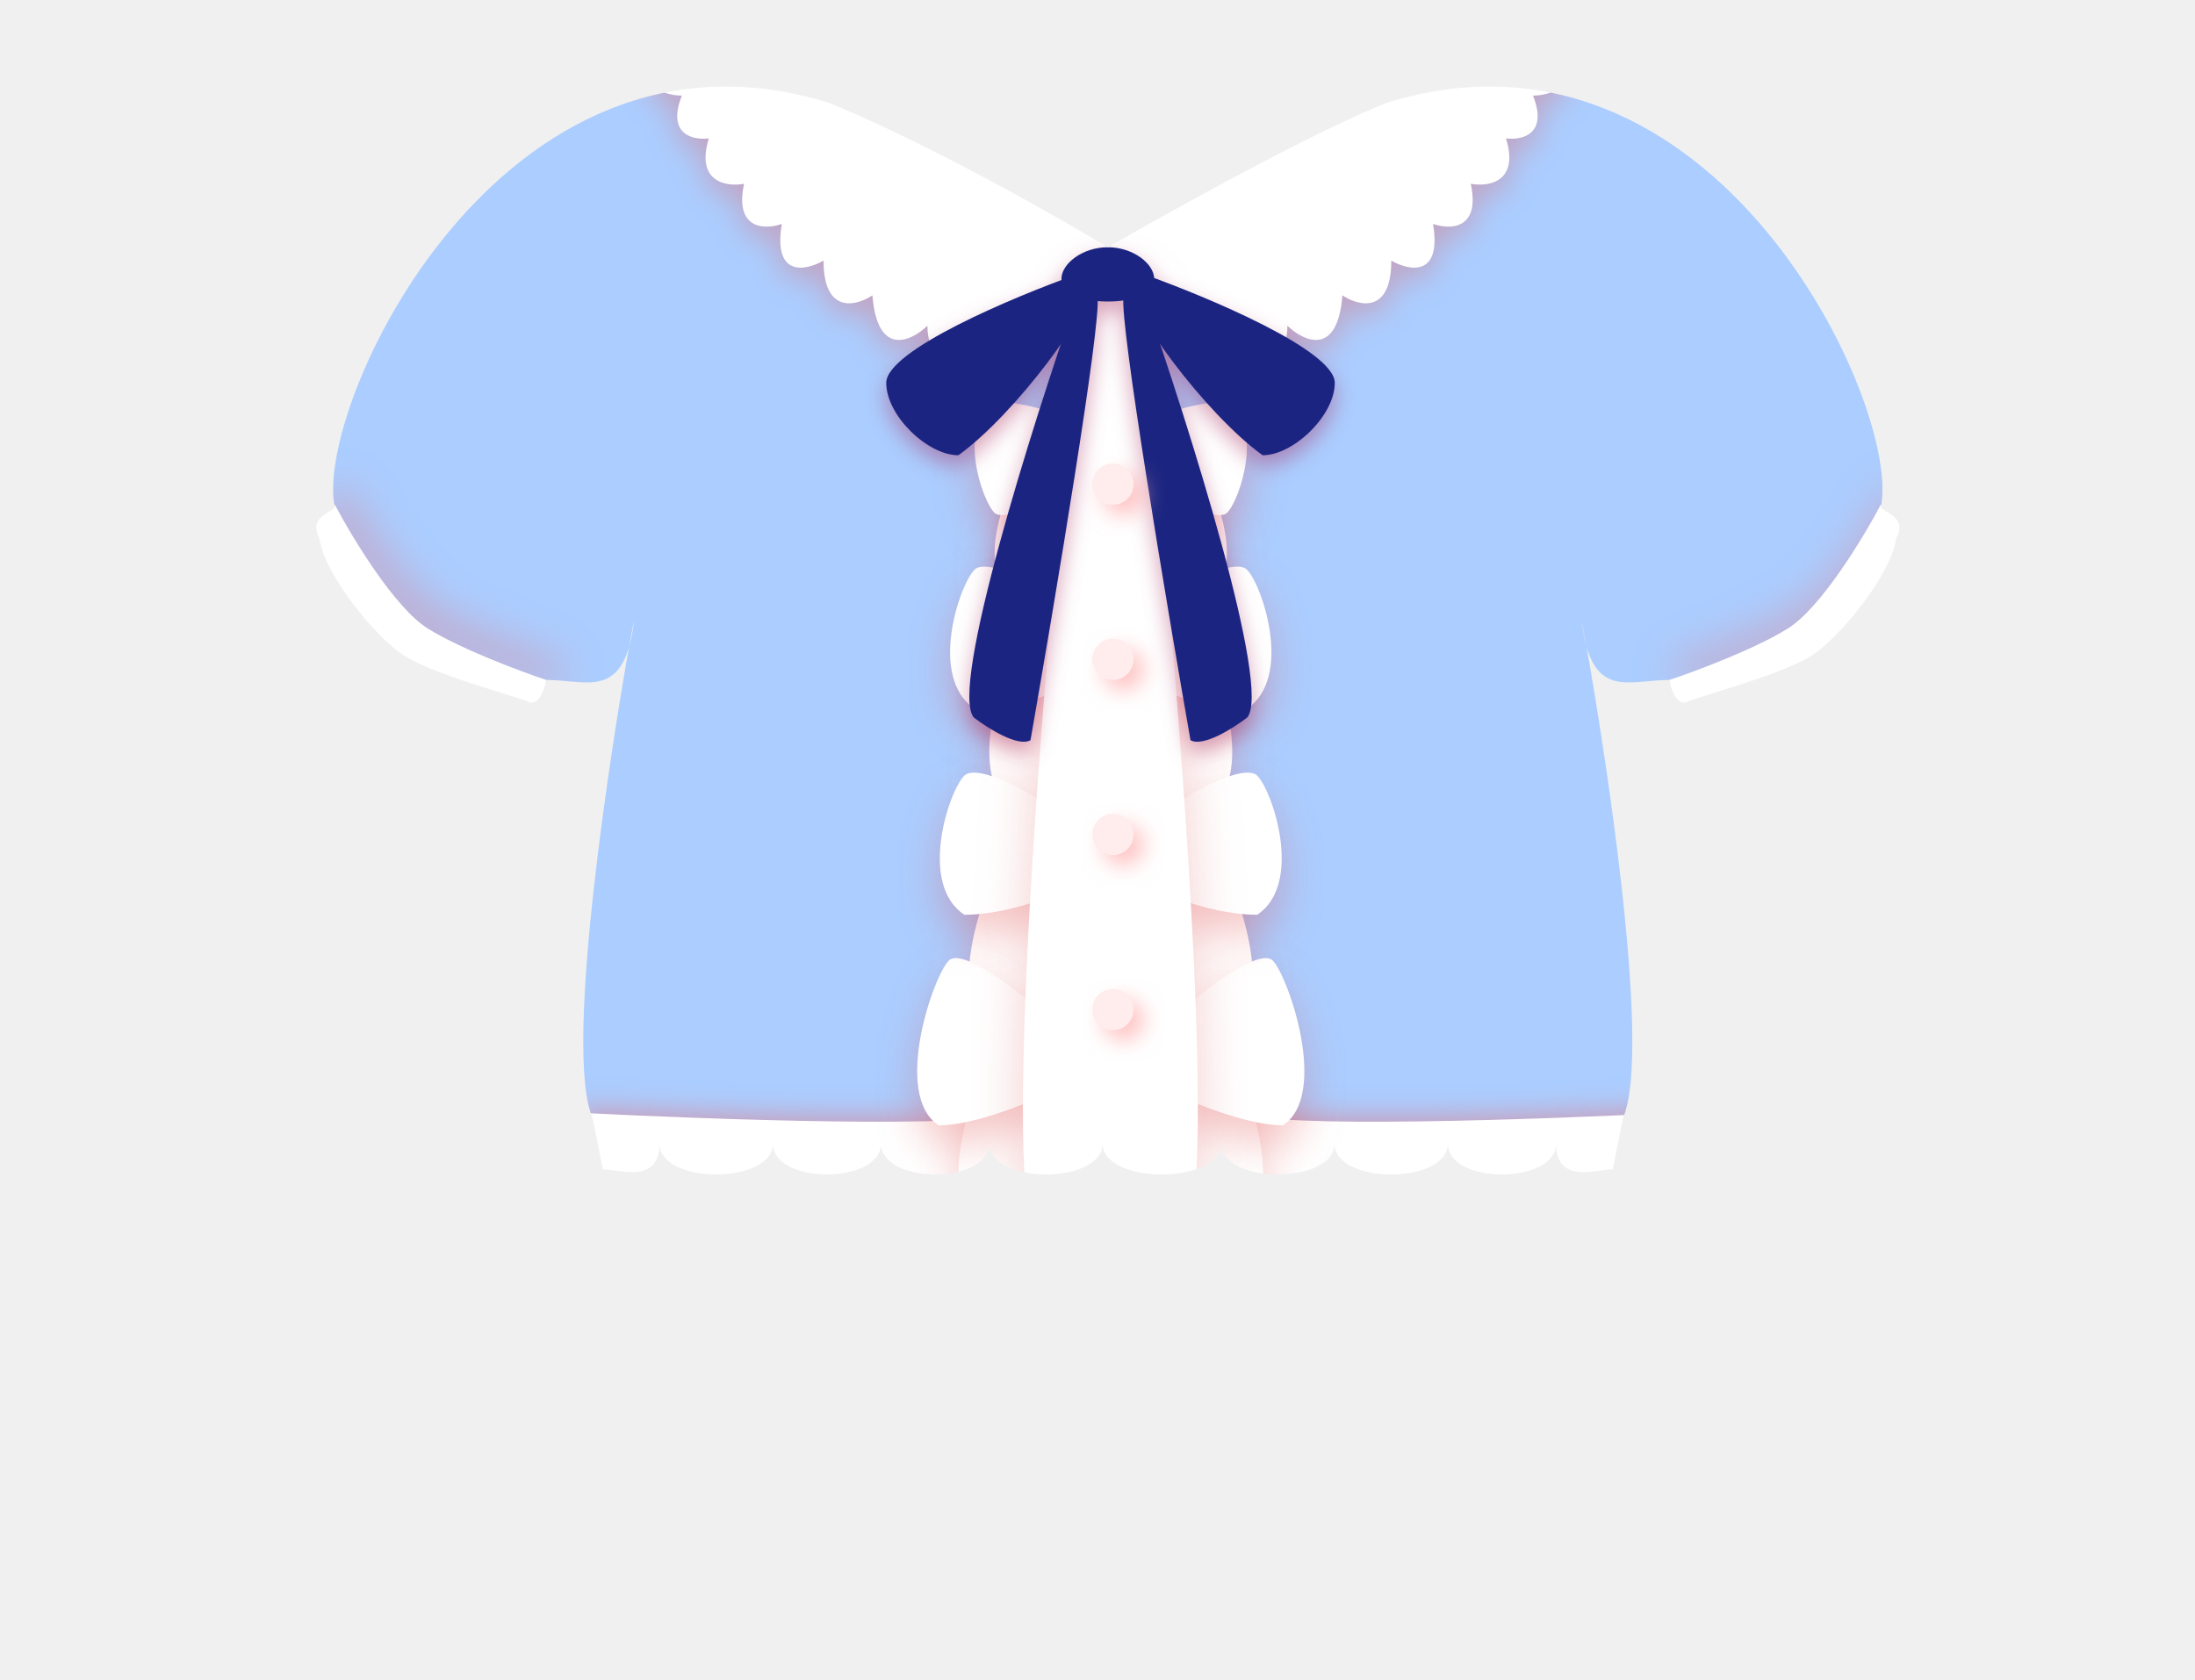
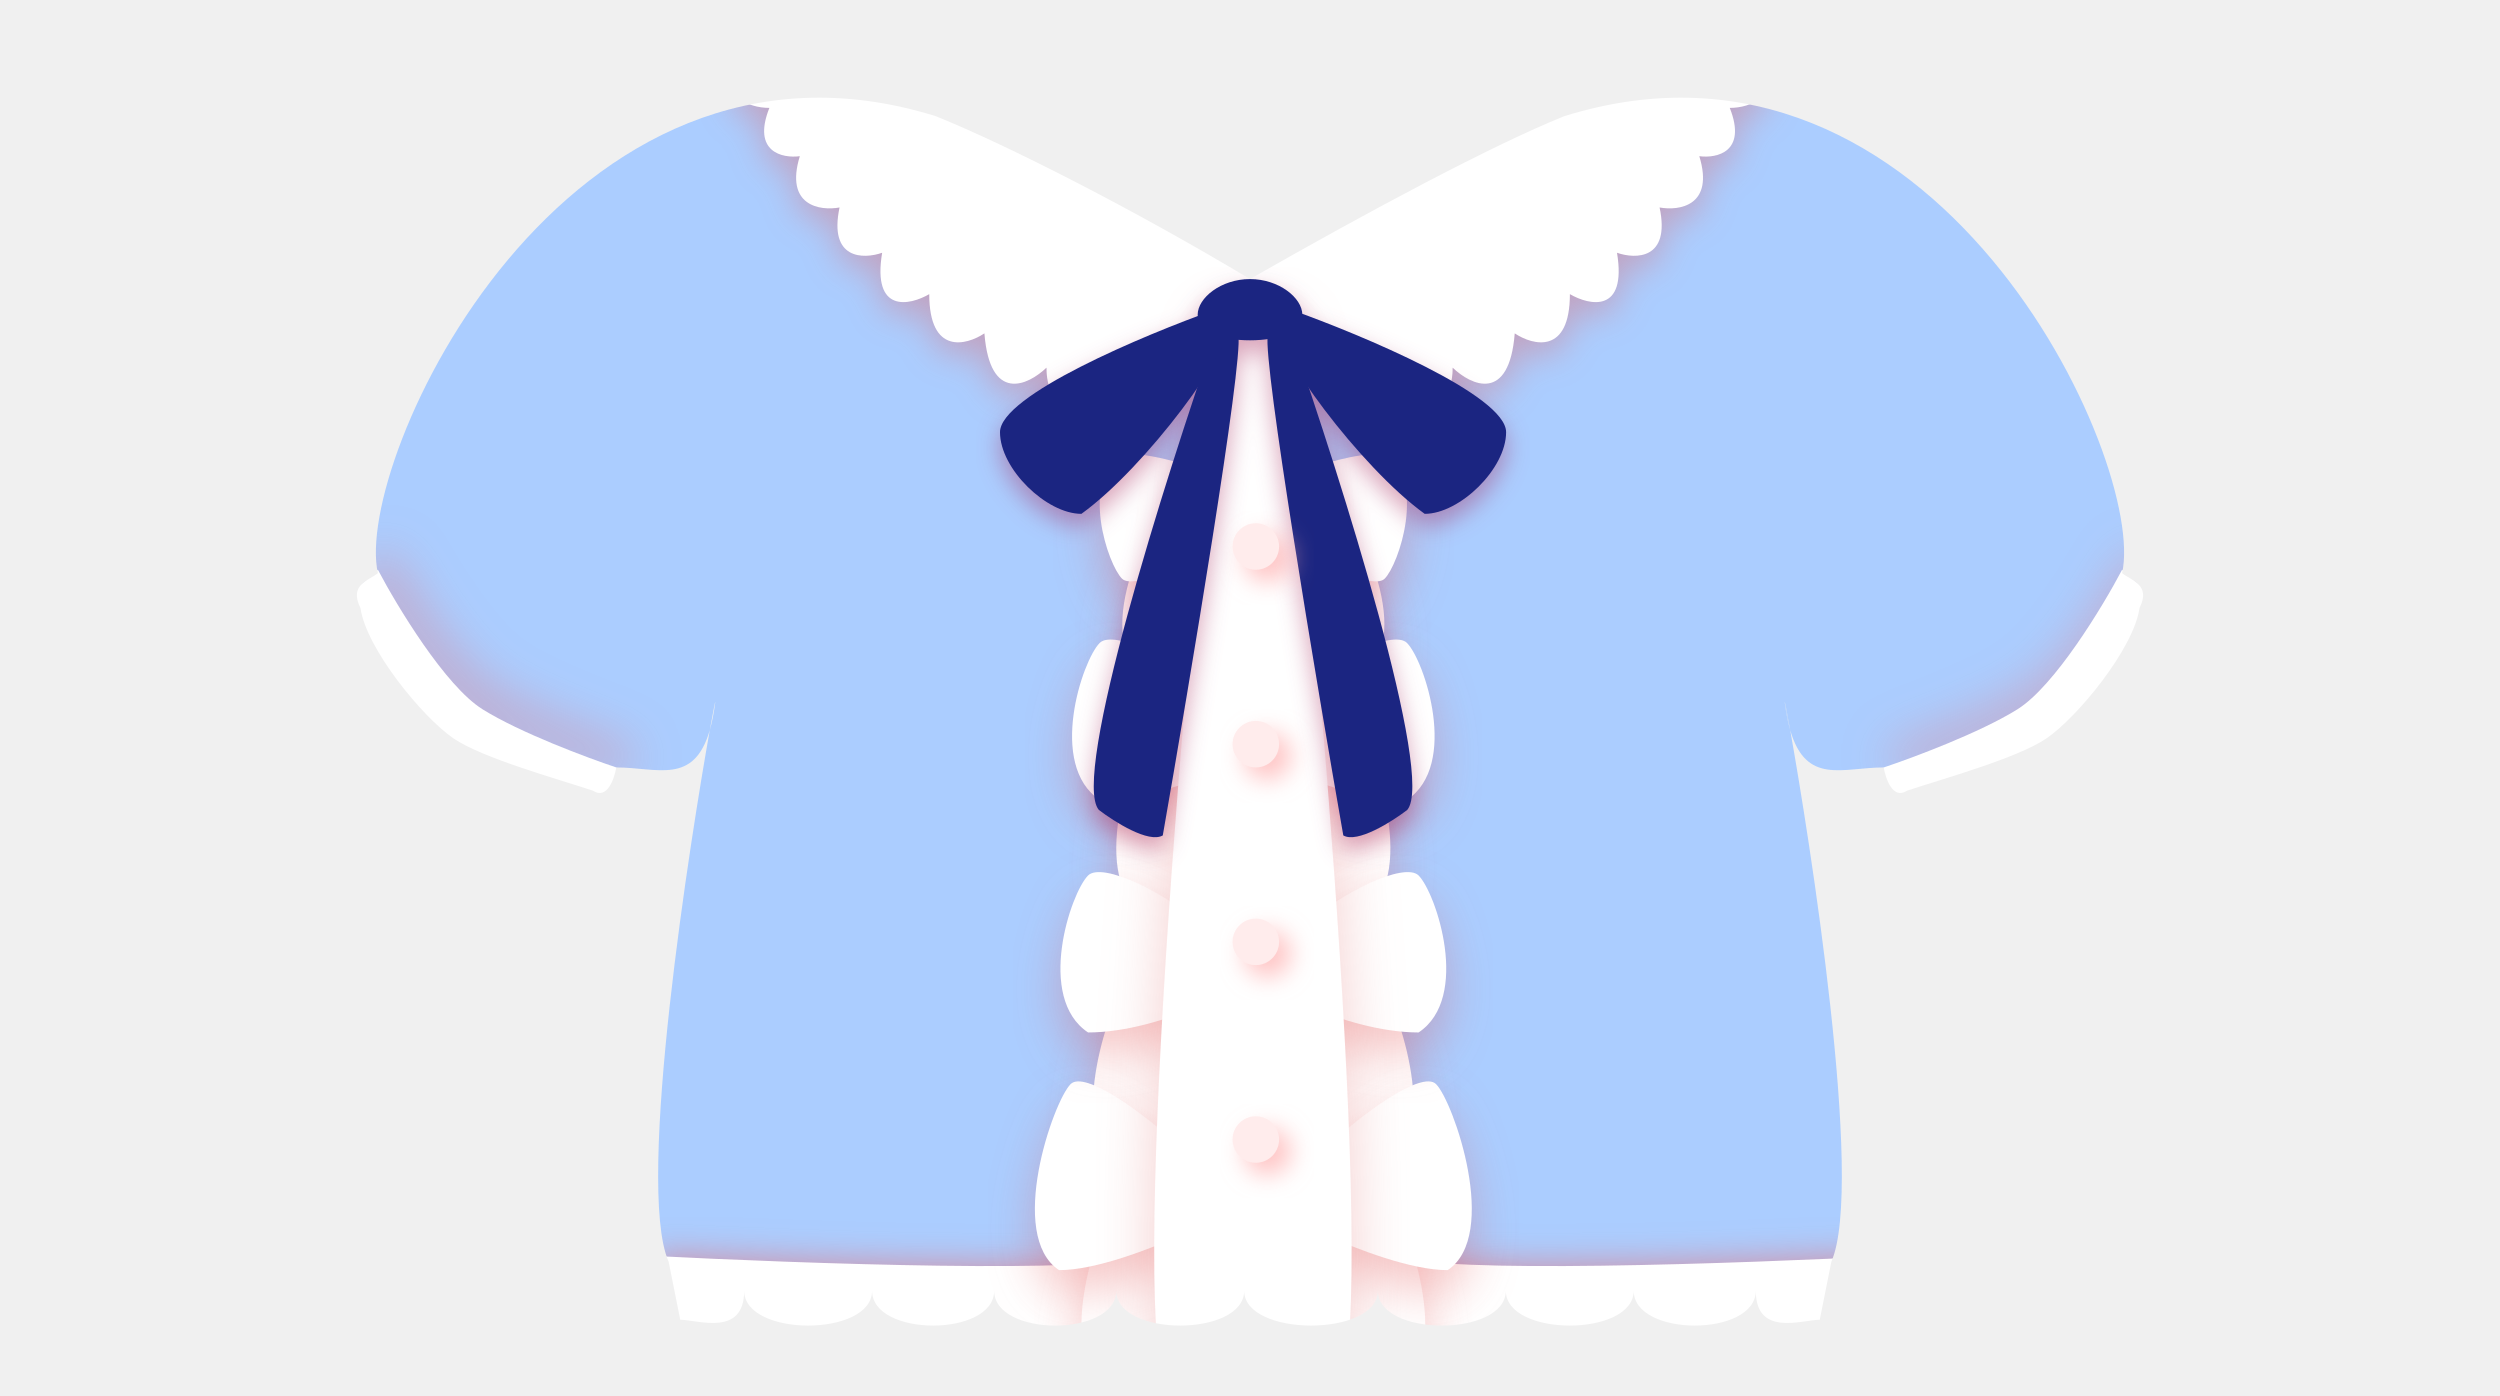
- <svg xmlns="http://www.w3.org/2000/svg" width="213" height="163" viewBox="0 0 213 163" fill="none">
+ <svg xmlns="http://www.w3.org/2000/svg" width="215" height="120" viewBox="0 0 215 120" fill="none">
  <mask id="mask0_101_680" style="mask-type:alpha" maskUnits="userSpaceOnUse" x="30" y="8" width="155" height="106">
    <path d="M153.957 62.789C153.622 60.916 153.434 60.009 153.5 60.5C153.618 61.391 153.771 62.147 153.957 62.789Z" fill="black" />
    <path d="M80.499 10C48.499 -0 30.333 39.79 32.499 49.29C31.666 49.956 30 50.29 31 52.29C31.5 55.79 36.338 61.679 38.999 63.5C41.499 65.21 47.999 67 50.999 68C52.199 68.8 52.833 67 52.999 66C56.524 66 59.665 67.553 61.042 62.79C61.377 60.916 61.565 60.009 61.499 60.5C61.381 61.391 61.228 62.148 61.042 62.79C59.464 71.617 54.612 101.9 57.499 108.5L58.499 113.5C59.999 113.5 63.999 115 63.999 111C63.999 115 74.999 115 74.999 111C74.999 115 85.499 115 85.499 111C85.499 115 95.999 115 95.999 111C95.999 115 106.999 115 106.999 111C106.999 115 118.499 115 118.499 111C118.499 115 129.5 115 129.5 111C129.5 115 140.499 115 140.499 111C140.499 115 150.999 115 150.999 111C150.999 115 154.999 113.5 156.499 113.5L157.499 108.5C160.387 101.9 155.535 71.617 153.957 62.789C153.771 62.147 153.618 61.391 153.5 60.5C153.434 60.009 153.622 60.916 153.957 62.789C155.334 67.553 158.475 66 162 66C162.166 67 162.8 68.8 164 68C167 67 173.5 65.21 176 63.5C178.661 61.679 183.499 55.789 183.999 52.289C184.999 50.289 183.333 49.956 182.499 49.289C184.666 39.789 166.5 -0 134.5 10C128.333 12.5 118 18 107.499 24C97.499 18 86.666 12.5 80.499 10Z" fill="black" />
  </mask>
  <g mask="url(#mask0_101_680)">
    <rect width="213" height="163" fill="#ABCDFF" />
    <g filter="url(#filter0_d_101_680)">
      <path d="M63.896 4.535C69.591 -2.109 95.534 14.422 107.794 23.518C108.287 25.181 108.322 28.271 104.525 27.322C104.723 29.299 104.17 32.78 100.373 30.881C100.772 33.091 99.666 35.906 95.627 33.254C95.034 35.034 89.998 36.675 89.998 31.618C88.416 33.144 85.133 34.69 84.659 28.67C83.078 29.721 79.917 30.518 79.915 25.297C78.204 26.286 74.998 26.958 75.864 21.738C74.248 22.305 71.252 22.321 72.201 17.843C70.516 18.153 67.475 17.704 68.784 13.433C67.284 13.631 64.659 13.077 66.166 9.28C64.42 9.28 61.523 8.331 63.896 4.535Z" fill="white" />
      <path d="M151.03 4.535C145.335 -2.109 119.391 14.422 107.132 23.518C106.639 25.181 106.604 28.271 110.4 27.322C110.203 29.299 110.756 32.78 114.553 30.881C114.153 33.091 115.26 35.906 119.299 33.254C119.892 35.034 124.928 36.675 124.928 31.618C126.51 33.144 129.793 34.69 130.267 28.67C131.848 29.721 135.009 30.518 135.011 25.297C136.722 26.286 139.928 26.958 139.062 21.738C140.678 22.305 143.674 22.321 142.725 17.843C144.409 18.153 147.451 17.704 146.141 13.433C147.642 13.631 150.266 13.077 148.76 9.28C150.505 9.28 153.403 8.331 151.03 4.535Z" fill="white" />
    </g>
    <g filter="url(#filter1_d_101_680)">
      <path d="M98 108C95.2 109.6 68.833 108.666 56 108L57 114.5H98C99.167 111.666 100.8 106.4 98 108Z" fill="white" />
    </g>
    <g filter="url(#filter2_d_101_680)">
      <path d="M120.547 108C123.347 109.6 149.714 108.666 162.547 108L161.547 114.5H120.547C119.38 111.666 117.747 106.4 120.547 108Z" fill="white" />
    </g>
    <g filter="url(#filter3_d_101_680)">
      <path d="M119.5 103.232C118.3 102.032 113.167 105.732 110 108.732V116.232C112.667 117.399 117.3 119.232 120.5 119.232C125 116.232 121 104.732 119.5 103.232Z" fill="white" />
    </g>
    <g filter="url(#filter4_d_101_680)">
      <path d="M118.5 84.232C117.3 83.032 112.167 86.732 109 89.732V97.232C111.667 98.399 116.3 100.232 119.5 100.232C124 97.232 120 85.732 118.5 84.232Z" fill="white" />
    </g>
    <g filter="url(#filter5_d_101_680)">
      <path d="M116.5 62.232C115.3 61.032 110.167 64.732 107 67.732V75.232C109.667 76.399 114.3 78.232 117.5 78.232C122 75.232 118 63.732 116.5 62.232Z" fill="white" />
    </g>
    <g filter="url(#filter6_d_101_680)">
      <path d="M114.306 41.846C112.942 40.835 108.409 45.25 105.718 48.683L106.822 56.102C109.631 56.863 114.484 57.995 117.649 57.524C121.658 53.895 116.01 43.108 114.306 41.846Z" fill="white" />
    </g>
    <g filter="url(#filter7_d_101_680)">
      <path d="M121 55.292C119.8 54.092 114.167 56.792 111 59.792C111 60.592 111.5 64.357 111.5 66.524C114.167 67.69 117.8 68.792 121 68.792C125.5 65.792 122.5 56.792 121 55.292Z" fill="white" />
    </g>
    <g filter="url(#filter8_d_101_680)">
      <path d="M119.08 49.767C118.11 50.724 113.559 48.571 111 46.178C111 45.54 111.404 42.537 111.404 40.809C113.559 39.878 116.494 39 119.08 39C122.716 41.393 120.292 48.571 119.08 49.767Z" fill="white" />
    </g>
    <g filter="url(#filter9_d_101_680)">
      <path d="M123.5 93.232C122.3 92.032 117.167 95.732 114 98.732V106.232C116.667 107.399 121.3 109.232 124.5 109.232C129 106.232 125 94.732 123.5 93.232Z" fill="white" />
    </g>
    <g filter="url(#filter10_d_101_680)">
      <path d="M122 75.292C120.8 74.092 115.167 76.792 112 79.792C112 80.592 112.5 84.357 112.5 86.524C115.167 87.69 118.8 88.792 122 88.792C126.5 85.792 123.5 76.792 122 75.292Z" fill="white" />
    </g>
    <g filter="url(#filter11_d_101_680)">
      <path d="M96.074 103.232C97.274 102.032 102.408 105.732 105.574 108.732V116.232C102.908 117.399 98.274 119.232 95.074 119.232C90.574 116.232 94.574 104.732 96.074 103.232Z" fill="white" />
    </g>
    <g filter="url(#filter12_d_101_680)">
      <path d="M97.074 84.232C98.274 83.032 103.408 86.732 106.574 89.732V97.232C103.908 98.399 99.274 100.232 96.074 100.232C91.574 97.232 95.574 85.732 97.074 84.232Z" fill="white" />
    </g>
    <g filter="url(#filter13_d_101_680)">
      <path d="M99.074 62.232C100.274 61.032 105.408 64.732 108.574 67.732V75.232C105.908 76.399 101.274 78.232 98.074 78.232C93.574 75.232 97.574 63.732 99.074 62.232Z" fill="white" />
    </g>
    <g filter="url(#filter14_d_101_680)">
      <path d="M101.268 41.846C102.632 40.835 107.165 45.25 109.856 48.683L108.753 56.102C105.943 56.863 101.091 57.995 97.925 57.524C93.916 53.895 99.564 43.108 101.268 41.846Z" fill="white" />
    </g>
    <g filter="url(#filter15_d_101_680)">
      <path d="M94.574 55.292C95.774 54.092 101.408 56.792 104.574 59.792C104.574 60.592 104.074 64.357 104.074 66.524C101.408 67.69 97.774 68.792 94.574 68.792C90.074 65.792 93.074 56.792 94.574 55.292Z" fill="white" />
    </g>
    <g filter="url(#filter16_d_101_680)">
      <path d="M96.495 49.767C97.464 50.724 102.016 48.571 104.574 46.178C104.574 45.54 104.17 42.537 104.17 40.809C102.016 39.878 99.08 39 96.495 39C92.859 41.393 95.283 48.571 96.495 49.767Z" fill="white" />
    </g>
    <g filter="url(#filter17_d_101_680)">
      <path d="M92.074 93.232C93.274 92.032 98.408 95.732 101.574 98.732V106.232C98.908 107.399 94.274 109.232 91.074 109.232C86.574 106.232 90.574 94.732 92.074 93.232Z" fill="white" />
    </g>
    <g filter="url(#filter18_d_101_680)">
      <path d="M93.574 75.292C94.774 74.092 100.408 76.792 103.574 79.792C103.574 80.592 103.074 84.357 103.074 86.524C100.408 87.69 96.774 88.792 93.574 88.792C89.074 85.792 92.074 76.792 93.574 75.292Z" fill="white" />
    </g>
    <g filter="url(#filter19_d_101_680)">
      <path d="M100.5 120.5C96.9 113.7 102 56 105 28H110.5C113.5 56 118.6 113.7 115 120.5H100.5Z" fill="white" />
    </g>
    <g filter="url(#filter20_d_101_680)">
      <path d="M112 27.073C112 28.527 109.985 29.267 107.5 29.267C105.015 29.267 103 28.527 103 27.073C103 25.618 105.015 24 107.5 24C109.985 24 112 25.618 112 27.073Z" fill="#1B2581" />
      <path d="M94.5 69.651C92.1 66.842 100.166 41.265 104.5 28.828C105 27.804 106.1 26.37 106.5 28.828C106.9 31.286 102.333 58.531 99.999 71.846C98.799 72.548 95.833 70.675 94.5 69.651Z" fill="#1B2581" />
      <path d="M86 37.168C86 34.007 98.333 28.828 104.5 26.633L105.5 27.95C106.3 29.706 98.5 40.24 93 44.191C90 44.191 86 40.328 86 37.168Z" fill="#1B2581" />
      <path d="M121.024 69.651C123.424 66.842 115.357 41.265 111.024 28.828C110.524 27.804 109.424 26.37 109.024 28.828C108.624 31.286 113.191 58.531 115.524 71.846C116.724 72.548 119.691 70.675 121.024 69.651Z" fill="#1B2581" />
      <path d="M129.525 37.168C129.525 34.007 117.192 28.828 111.025 26.633L110.025 27.95C109.225 29.706 117.025 40.24 122.525 44.191C125.525 44.191 129.525 40.328 129.525 37.168Z" fill="#1B2581" />
    </g>
    <g filter="url(#filter21_d_101_680)">
      <circle cx="108" cy="47" r="2" fill="#FFECEC" />
    </g>
    <g filter="url(#filter22_d_101_680)">
      <circle cx="108" cy="64" r="2" fill="#FFECEC" />
    </g>
    <g filter="url(#filter23_d_101_680)">
      <circle cx="108" cy="81" r="2" fill="#FFECEC" />
    </g>
    <g filter="url(#filter24_d_101_680)">
      <circle cx="108" cy="98" r="2" fill="#FFECEC" />
    </g>
    <g filter="url(#filter25_d_101_680)">
      <path d="M41.5 61C38.3 59 34.167 52.167 32.5 49L29 52L37.5 64.5L52 69L54 67L53 66C50.5 65.167 44.7 63 41.5 61Z" fill="white" />
    </g>
    <g filter="url(#filter26_d_101_680)">
      <path d="M173.5 61C176.7 59 180.833 52.167 182.5 49L186 52L177.5 64.5L163 69L161 67L162 66C164.5 65.167 170.3 63 173.5 61Z" fill="white" />
    </g>
  </g>
  <defs>
    <filter id="filter0_d_101_680" x="60" y="1" width="94.926" height="38" filterUnits="userSpaceOnUse" color-interpolation-filters="sRGB">
      <feFlood flood-opacity="0" result="BackgroundImageFix" />
      <feColorMatrix in="SourceAlpha" type="matrix" values="0 0 0 0 0 0 0 0 0 0 0 0 0 0 0 0 0 0 127 0" result="hardAlpha" />
      <feOffset dy="1" />
      <feGaussianBlur stdDeviation="1.5" />
      <feColorMatrix type="matrix" values="0 0 0 0 0.892 0 0 0 0 0.39 0 0 0 0 0.39 0 0 0 0.4 0" />
      <feBlend mode="normal" in2="BackgroundImageFix" result="effect1_dropShadow_101_680" />
      <feBlend mode="normal" in="SourceGraphic" in2="effect1_dropShadow_101_680" result="shape" />
    </filter>
    <filter id="filter1_d_101_680" x="53" y="104.703" width="49.547" height="12.797" filterUnits="userSpaceOnUse" color-interpolation-filters="sRGB">
      <feFlood flood-opacity="0" result="BackgroundImageFix" />
      <feColorMatrix in="SourceAlpha" type="matrix" values="0 0 0 0 0 0 0 0 0 0 0 0 0 0 0 0 0 0 127 0" result="hardAlpha" />
      <feOffset />
      <feGaussianBlur stdDeviation="1.5" />
      <feColorMatrix type="matrix" values="0 0 0 0 0.933 0 0 0 0 0.389 0 0 0 0 0.389 0 0 0 0.6 0" />
      <feBlend mode="normal" in2="BackgroundImageFix" result="effect1_dropShadow_101_680" />
      <feBlend mode="normal" in="SourceGraphic" in2="effect1_dropShadow_101_680" result="shape" />
    </filter>
    <filter id="filter2_d_101_680" x="116" y="104.703" width="49.547" height="12.797" filterUnits="userSpaceOnUse" color-interpolation-filters="sRGB">
      <feFlood flood-opacity="0" result="BackgroundImageFix" />
      <feColorMatrix in="SourceAlpha" type="matrix" values="0 0 0 0 0 0 0 0 0 0 0 0 0 0 0 0 0 0 127 0" result="hardAlpha" />
      <feOffset />
      <feGaussianBlur stdDeviation="1.5" />
      <feColorMatrix type="matrix" values="0 0 0 0 0.933 0 0 0 0 0.389 0 0 0 0 0.389 0 0 0 0.6 0" />
      <feBlend mode="normal" in2="BackgroundImageFix" result="effect1_dropShadow_101_680" />
      <feBlend mode="normal" in="SourceGraphic" in2="effect1_dropShadow_101_680" result="shape" />
    </filter>
    <filter id="filter3_d_101_680" x="106" y="101" width="20.574" height="24.232" filterUnits="userSpaceOnUse" color-interpolation-filters="sRGB">
      <feFlood flood-opacity="0" result="BackgroundImageFix" />
      <feColorMatrix in="SourceAlpha" type="matrix" values="0 0 0 0 0 0 0 0 0 0 0 0 0 0 0 0 0 0 127 0" result="hardAlpha" />
      <feOffset dy="2" />
      <feGaussianBlur stdDeviation="2" />
      <feColorMatrix type="matrix" values="0 0 0 0 0.887 0 0 0 0 0.292 0 0 0 0 0.292 0 0 0 0.3 0" />
      <feBlend mode="normal" in2="BackgroundImageFix" result="effect1_dropShadow_101_680" />
      <feBlend mode="normal" in="SourceGraphic" in2="effect1_dropShadow_101_680" result="shape" />
    </filter>
    <filter id="filter4_d_101_680" x="105" y="82" width="20.574" height="24.232" filterUnits="userSpaceOnUse" color-interpolation-filters="sRGB">
      <feFlood flood-opacity="0" result="BackgroundImageFix" />
      <feColorMatrix in="SourceAlpha" type="matrix" values="0 0 0 0 0 0 0 0 0 0 0 0 0 0 0 0 0 0 127 0" result="hardAlpha" />
      <feOffset dy="2" />
      <feGaussianBlur stdDeviation="2" />
      <feColorMatrix type="matrix" values="0 0 0 0 0.887 0 0 0 0 0.292 0 0 0 0 0.292 0 0 0 0.3 0" />
      <feBlend mode="normal" in2="BackgroundImageFix" result="effect1_dropShadow_101_680" />
      <feBlend mode="normal" in="SourceGraphic" in2="effect1_dropShadow_101_680" result="shape" />
    </filter>
    <filter id="filter5_d_101_680" x="103" y="60" width="20.574" height="24.232" filterUnits="userSpaceOnUse" color-interpolation-filters="sRGB">
      <feFlood flood-opacity="0" result="BackgroundImageFix" />
      <feColorMatrix in="SourceAlpha" type="matrix" values="0 0 0 0 0 0 0 0 0 0 0 0 0 0 0 0 0 0 127 0" result="hardAlpha" />
      <feOffset dy="2" />
      <feGaussianBlur stdDeviation="2" />
      <feColorMatrix type="matrix" values="0 0 0 0 0.887 0 0 0 0 0.292 0 0 0 0 0.292 0 0 0 0.3 0" />
      <feBlend mode="normal" in2="BackgroundImageFix" result="effect1_dropShadow_101_680" />
      <feBlend mode="normal" in="SourceGraphic" in2="effect1_dropShadow_101_680" result="shape" />
    </filter>
    <filter id="filter6_d_101_680" x="101.719" y="39.699" width="21.34" height="23.936" filterUnits="userSpaceOnUse" color-interpolation-filters="sRGB">
      <feFlood flood-opacity="0" result="BackgroundImageFix" />
      <feColorMatrix in="SourceAlpha" type="matrix" values="0 0 0 0 0 0 0 0 0 0 0 0 0 0 0 0 0 0 127 0" result="hardAlpha" />
      <feOffset dy="2" />
      <feGaussianBlur stdDeviation="2" />
      <feColorMatrix type="matrix" values="0 0 0 0 0.887 0 0 0 0 0.292 0 0 0 0 0.292 0 0 0 0.3 0" />
      <feBlend mode="normal" in2="BackgroundImageFix" result="effect1_dropShadow_101_680" />
      <feBlend mode="normal" in="SourceGraphic" in2="effect1_dropShadow_101_680" result="shape" />
    </filter>
    <filter id="filter7_d_101_680" x="107" y="53" width="20.377" height="21.791" filterUnits="userSpaceOnUse" color-interpolation-filters="sRGB">
      <feFlood flood-opacity="0" result="BackgroundImageFix" />
      <feColorMatrix in="SourceAlpha" type="matrix" values="0 0 0 0 0 0 0 0 0 0 0 0 0 0 0 0 0 0 127 0" result="hardAlpha" />
      <feOffset dy="2" />
      <feGaussianBlur stdDeviation="2" />
      <feColorMatrix type="matrix" values="0 0 0 0 0.887 0 0 0 0 0.292 0 0 0 0 0.292 0 0 0 0.3 0" />
      <feBlend mode="normal" in2="BackgroundImageFix" result="effect1_dropShadow_101_680" />
      <feBlend mode="normal" in="SourceGraphic" in2="effect1_dropShadow_101_680" result="shape" />
    </filter>
    <filter id="filter8_d_101_680" x="107" y="37" width="18" height="19" filterUnits="userSpaceOnUse" color-interpolation-filters="sRGB">
      <feFlood flood-opacity="0" result="BackgroundImageFix" />
      <feColorMatrix in="SourceAlpha" type="matrix" values="0 0 0 0 0 0 0 0 0 0 0 0 0 0 0 0 0 0 127 0" result="hardAlpha" />
      <feOffset dy="2" />
      <feGaussianBlur stdDeviation="2" />
      <feColorMatrix type="matrix" values="0 0 0 0 0.887 0 0 0 0 0.292 0 0 0 0 0.292 0 0 0 0.3 0" />
      <feBlend mode="normal" in2="BackgroundImageFix" result="effect1_dropShadow_101_680" />
      <feBlend mode="normal" in="SourceGraphic" in2="effect1_dropShadow_101_680" result="shape" />
    </filter>
    <filter id="filter9_d_101_680" x="110" y="91" width="20.574" height="24.232" filterUnits="userSpaceOnUse" color-interpolation-filters="sRGB">
      <feFlood flood-opacity="0" result="BackgroundImageFix" />
      <feColorMatrix in="SourceAlpha" type="matrix" values="0 0 0 0 0 0 0 0 0 0 0 0 0 0 0 0 0 0 127 0" result="hardAlpha" />
      <feOffset dy="2" />
      <feGaussianBlur stdDeviation="2" />
      <feColorMatrix type="matrix" values="0 0 0 0 0.887 0 0 0 0 0.292 0 0 0 0 0.292 0 0 0 0.3 0" />
      <feBlend mode="normal" in2="BackgroundImageFix" result="effect1_dropShadow_101_680" />
      <feBlend mode="normal" in="SourceGraphic" in2="effect1_dropShadow_101_680" result="shape" />
    </filter>
    <filter id="filter10_d_101_680" x="108" y="73" width="20.377" height="21.791" filterUnits="userSpaceOnUse" color-interpolation-filters="sRGB">
      <feFlood flood-opacity="0" result="BackgroundImageFix" />
      <feColorMatrix in="SourceAlpha" type="matrix" values="0 0 0 0 0 0 0 0 0 0 0 0 0 0 0 0 0 0 127 0" result="hardAlpha" />
      <feOffset dy="2" />
      <feGaussianBlur stdDeviation="2" />
      <feColorMatrix type="matrix" values="0 0 0 0 0.887 0 0 0 0 0.292 0 0 0 0 0.292 0 0 0 0.3 0" />
      <feBlend mode="normal" in2="BackgroundImageFix" result="effect1_dropShadow_101_680" />
      <feBlend mode="normal" in="SourceGraphic" in2="effect1_dropShadow_101_680" result="shape" />
    </filter>
    <filter id="filter11_d_101_680" x="89" y="101" width="20.574" height="24.232" filterUnits="userSpaceOnUse" color-interpolation-filters="sRGB">
      <feFlood flood-opacity="0" result="BackgroundImageFix" />
      <feColorMatrix in="SourceAlpha" type="matrix" values="0 0 0 0 0 0 0 0 0 0 0 0 0 0 0 0 0 0 127 0" result="hardAlpha" />
      <feOffset dy="2" />
      <feGaussianBlur stdDeviation="2" />
      <feColorMatrix type="matrix" values="0 0 0 0 0.887 0 0 0 0 0.292 0 0 0 0 0.292 0 0 0 0.3 0" />
      <feBlend mode="normal" in2="BackgroundImageFix" result="effect1_dropShadow_101_680" />
      <feBlend mode="normal" in="SourceGraphic" in2="effect1_dropShadow_101_680" result="shape" />
    </filter>
    <filter id="filter12_d_101_680" x="90" y="82" width="20.574" height="24.232" filterUnits="userSpaceOnUse" color-interpolation-filters="sRGB">
      <feFlood flood-opacity="0" result="BackgroundImageFix" />
      <feColorMatrix in="SourceAlpha" type="matrix" values="0 0 0 0 0 0 0 0 0 0 0 0 0 0 0 0 0 0 127 0" result="hardAlpha" />
      <feOffset dy="2" />
      <feGaussianBlur stdDeviation="2" />
      <feColorMatrix type="matrix" values="0 0 0 0 0.887 0 0 0 0 0.292 0 0 0 0 0.292 0 0 0 0.3 0" />
      <feBlend mode="normal" in2="BackgroundImageFix" result="effect1_dropShadow_101_680" />
      <feBlend mode="normal" in="SourceGraphic" in2="effect1_dropShadow_101_680" result="shape" />
    </filter>
    <filter id="filter13_d_101_680" x="92" y="60" width="20.574" height="24.232" filterUnits="userSpaceOnUse" color-interpolation-filters="sRGB">
      <feFlood flood-opacity="0" result="BackgroundImageFix" />
      <feColorMatrix in="SourceAlpha" type="matrix" values="0 0 0 0 0 0 0 0 0 0 0 0 0 0 0 0 0 0 127 0" result="hardAlpha" />
      <feOffset dy="2" />
      <feGaussianBlur stdDeviation="2" />
      <feColorMatrix type="matrix" values="0 0 0 0 0.887 0 0 0 0 0.292 0 0 0 0 0.292 0 0 0 0.3 0" />
      <feBlend mode="normal" in2="BackgroundImageFix" result="effect1_dropShadow_101_680" />
      <feBlend mode="normal" in="SourceGraphic" in2="effect1_dropShadow_101_680" result="shape" />
    </filter>
    <filter id="filter14_d_101_680" x="92.516" y="39.699" width="21.34" height="23.936" filterUnits="userSpaceOnUse" color-interpolation-filters="sRGB">
      <feFlood flood-opacity="0" result="BackgroundImageFix" />
      <feColorMatrix in="SourceAlpha" type="matrix" values="0 0 0 0 0 0 0 0 0 0 0 0 0 0 0 0 0 0 127 0" result="hardAlpha" />
      <feOffset dy="2" />
      <feGaussianBlur stdDeviation="2" />
      <feColorMatrix type="matrix" values="0 0 0 0 0.887 0 0 0 0 0.292 0 0 0 0 0.292 0 0 0 0.3 0" />
      <feBlend mode="normal" in2="BackgroundImageFix" result="effect1_dropShadow_101_680" />
      <feBlend mode="normal" in="SourceGraphic" in2="effect1_dropShadow_101_680" result="shape" />
    </filter>
    <filter id="filter15_d_101_680" x="88.197" y="53" width="20.377" height="21.791" filterUnits="userSpaceOnUse" color-interpolation-filters="sRGB">
      <feFlood flood-opacity="0" result="BackgroundImageFix" />
      <feColorMatrix in="SourceAlpha" type="matrix" values="0 0 0 0 0 0 0 0 0 0 0 0 0 0 0 0 0 0 127 0" result="hardAlpha" />
      <feOffset dy="2" />
      <feGaussianBlur stdDeviation="2" />
      <feColorMatrix type="matrix" values="0 0 0 0 0.887 0 0 0 0 0.292 0 0 0 0 0.292 0 0 0 0.3 0" />
      <feBlend mode="normal" in2="BackgroundImageFix" result="effect1_dropShadow_101_680" />
      <feBlend mode="normal" in="SourceGraphic" in2="effect1_dropShadow_101_680" result="shape" />
    </filter>
    <filter id="filter16_d_101_680" x="90.574" y="37" width="18" height="19" filterUnits="userSpaceOnUse" color-interpolation-filters="sRGB">
      <feFlood flood-opacity="0" result="BackgroundImageFix" />
      <feColorMatrix in="SourceAlpha" type="matrix" values="0 0 0 0 0 0 0 0 0 0 0 0 0 0 0 0 0 0 127 0" result="hardAlpha" />
      <feOffset dy="2" />
      <feGaussianBlur stdDeviation="2" />
      <feColorMatrix type="matrix" values="0 0 0 0 0.887 0 0 0 0 0.292 0 0 0 0 0.292 0 0 0 0.3 0" />
      <feBlend mode="normal" in2="BackgroundImageFix" result="effect1_dropShadow_101_680" />
      <feBlend mode="normal" in="SourceGraphic" in2="effect1_dropShadow_101_680" result="shape" />
    </filter>
    <filter id="filter17_d_101_680" x="85" y="91" width="20.574" height="24.232" filterUnits="userSpaceOnUse" color-interpolation-filters="sRGB">
      <feFlood flood-opacity="0" result="BackgroundImageFix" />
      <feColorMatrix in="SourceAlpha" type="matrix" values="0 0 0 0 0 0 0 0 0 0 0 0 0 0 0 0 0 0 127 0" result="hardAlpha" />
      <feOffset dy="2" />
      <feGaussianBlur stdDeviation="2" />
      <feColorMatrix type="matrix" values="0 0 0 0 0.887 0 0 0 0 0.292 0 0 0 0 0.292 0 0 0 0.3 0" />
      <feBlend mode="normal" in2="BackgroundImageFix" result="effect1_dropShadow_101_680" />
      <feBlend mode="normal" in="SourceGraphic" in2="effect1_dropShadow_101_680" result="shape" />
    </filter>
    <filter id="filter18_d_101_680" x="87.197" y="73" width="20.377" height="21.791" filterUnits="userSpaceOnUse" color-interpolation-filters="sRGB">
      <feFlood flood-opacity="0" result="BackgroundImageFix" />
      <feColorMatrix in="SourceAlpha" type="matrix" values="0 0 0 0 0 0 0 0 0 0 0 0 0 0 0 0 0 0 127 0" result="hardAlpha" />
      <feOffset dy="2" />
      <feGaussianBlur stdDeviation="2" />
      <feColorMatrix type="matrix" values="0 0 0 0 0.887 0 0 0 0 0.292 0 0 0 0 0.292 0 0 0 0.3 0" />
      <feBlend mode="normal" in2="BackgroundImageFix" result="effect1_dropShadow_101_680" />
      <feBlend mode="normal" in="SourceGraphic" in2="effect1_dropShadow_101_680" result="shape" />
    </filter>
    <filter id="filter19_d_101_680" x="94.262" y="23" width="26.977" height="102.5" filterUnits="userSpaceOnUse" color-interpolation-filters="sRGB">
      <feFlood flood-opacity="0" result="BackgroundImageFix" />
      <feColorMatrix in="SourceAlpha" type="matrix" values="0 0 0 0 0 0 0 0 0 0 0 0 0 0 0 0 0 0 127 0" result="hardAlpha" />
      <feOffset />
      <feGaussianBlur stdDeviation="2.5" />
      <feColorMatrix type="matrix" values="0 0 0 0 0.863 0 0 0 0 0.356 0 0 0 0 0.356 0 0 0 0.3 0" />
      <feBlend mode="normal" in2="BackgroundImageFix" result="effect1_dropShadow_101_680" />
      <feBlend mode="normal" in="SourceGraphic" in2="effect1_dropShadow_101_680" result="shape" />
    </filter>
    <filter id="filter20_d_101_680" x="84" y="23" width="47.525" height="52" filterUnits="userSpaceOnUse" color-interpolation-filters="sRGB">
      <feFlood flood-opacity="0" result="BackgroundImageFix" />
      <feColorMatrix in="SourceAlpha" type="matrix" values="0 0 0 0 0 0 0 0 0 0 0 0 0 0 0 0 0 0 127 0" result="hardAlpha" />
      <feOffset dy="1" />
      <feGaussianBlur stdDeviation="1" />
      <feColorMatrix type="matrix" values="0 0 0 0 0.637 0 0 0 0 0.12 0 0 0 0 0.335 0 0 0 0.4 0" />
      <feBlend mode="normal" in2="BackgroundImageFix" result="effect1_dropShadow_101_680" />
      <feBlend mode="normal" in="SourceGraphic" in2="effect1_dropShadow_101_680" result="shape" />
    </filter>
    <filter id="filter21_d_101_680" x="105" y="44" width="8" height="8" filterUnits="userSpaceOnUse" color-interpolation-filters="sRGB">
      <feFlood flood-opacity="0" result="BackgroundImageFix" />
      <feColorMatrix in="SourceAlpha" type="matrix" values="0 0 0 0 0 0 0 0 0 0 0 0 0 0 0 0 0 0 127 0" result="hardAlpha" />
      <feOffset dx="1" dy="1" />
      <feGaussianBlur stdDeviation="1" />
      <feColorMatrix type="matrix" values="0 0 0 0 1 0 0 0 0 0.671 0 0 0 0 0.671 0 0 0 0.7 0" />
      <feBlend mode="normal" in2="BackgroundImageFix" result="effect1_dropShadow_101_680" />
      <feBlend mode="normal" in="SourceGraphic" in2="effect1_dropShadow_101_680" result="shape" />
    </filter>
    <filter id="filter22_d_101_680" x="105" y="61" width="8" height="8" filterUnits="userSpaceOnUse" color-interpolation-filters="sRGB">
      <feFlood flood-opacity="0" result="BackgroundImageFix" />
      <feColorMatrix in="SourceAlpha" type="matrix" values="0 0 0 0 0 0 0 0 0 0 0 0 0 0 0 0 0 0 127 0" result="hardAlpha" />
      <feOffset dx="1" dy="1" />
      <feGaussianBlur stdDeviation="1" />
      <feColorMatrix type="matrix" values="0 0 0 0 1 0 0 0 0 0.671 0 0 0 0 0.671 0 0 0 0.7 0" />
      <feBlend mode="normal" in2="BackgroundImageFix" result="effect1_dropShadow_101_680" />
      <feBlend mode="normal" in="SourceGraphic" in2="effect1_dropShadow_101_680" result="shape" />
    </filter>
    <filter id="filter23_d_101_680" x="105" y="78" width="8" height="8" filterUnits="userSpaceOnUse" color-interpolation-filters="sRGB">
      <feFlood flood-opacity="0" result="BackgroundImageFix" />
      <feColorMatrix in="SourceAlpha" type="matrix" values="0 0 0 0 0 0 0 0 0 0 0 0 0 0 0 0 0 0 127 0" result="hardAlpha" />
      <feOffset dx="1" dy="1" />
      <feGaussianBlur stdDeviation="1" />
      <feColorMatrix type="matrix" values="0 0 0 0 1 0 0 0 0 0.671 0 0 0 0 0.671 0 0 0 0.7 0" />
      <feBlend mode="normal" in2="BackgroundImageFix" result="effect1_dropShadow_101_680" />
      <feBlend mode="normal" in="SourceGraphic" in2="effect1_dropShadow_101_680" result="shape" />
    </filter>
    <filter id="filter24_d_101_680" x="105" y="95" width="8" height="8" filterUnits="userSpaceOnUse" color-interpolation-filters="sRGB">
      <feFlood flood-opacity="0" result="BackgroundImageFix" />
      <feColorMatrix in="SourceAlpha" type="matrix" values="0 0 0 0 0 0 0 0 0 0 0 0 0 0 0 0 0 0 127 0" result="hardAlpha" />
      <feOffset dx="1" dy="1" />
      <feGaussianBlur stdDeviation="1" />
      <feColorMatrix type="matrix" values="0 0 0 0 1 0 0 0 0 0.671 0 0 0 0 0.671 0 0 0 0.7 0" />
      <feBlend mode="normal" in2="BackgroundImageFix" result="effect1_dropShadow_101_680" />
      <feBlend mode="normal" in="SourceGraphic" in2="effect1_dropShadow_101_680" result="shape" />
    </filter>
    <filter id="filter25_d_101_680" x="26" y="43" width="33" height="28" filterUnits="userSpaceOnUse" color-interpolation-filters="sRGB">
      <feFlood flood-opacity="0" result="BackgroundImageFix" />
      <feColorMatrix in="SourceAlpha" type="matrix" values="0 0 0 0 0 0 0 0 0 0 0 0 0 0 0 0 0 0 127 0" result="hardAlpha" />
      <feOffset dx="1" dy="-2" />
      <feGaussianBlur stdDeviation="2" />
      <feColorMatrix type="matrix" values="0 0 0 0 0.95 0 0 0 0 0.396 0 0 0 0 0.396 0 0 0 0.3 0" />
      <feBlend mode="normal" in2="BackgroundImageFix" result="effect1_dropShadow_101_680" />
      <feBlend mode="normal" in="SourceGraphic" in2="effect1_dropShadow_101_680" result="shape" />
    </filter>
    <filter id="filter26_d_101_680" x="158" y="43" width="33" height="28" filterUnits="userSpaceOnUse" color-interpolation-filters="sRGB">
      <feFlood flood-opacity="0" result="BackgroundImageFix" />
      <feColorMatrix in="SourceAlpha" type="matrix" values="0 0 0 0 0 0 0 0 0 0 0 0 0 0 0 0 0 0 127 0" result="hardAlpha" />
      <feOffset dx="1" dy="-2" />
      <feGaussianBlur stdDeviation="2" />
      <feColorMatrix type="matrix" values="0 0 0 0 0.95 0 0 0 0 0.396 0 0 0 0 0.396 0 0 0 0.3 0" />
      <feBlend mode="normal" in2="BackgroundImageFix" result="effect1_dropShadow_101_680" />
      <feBlend mode="normal" in="SourceGraphic" in2="effect1_dropShadow_101_680" result="shape" />
    </filter>
  </defs>
</svg>
